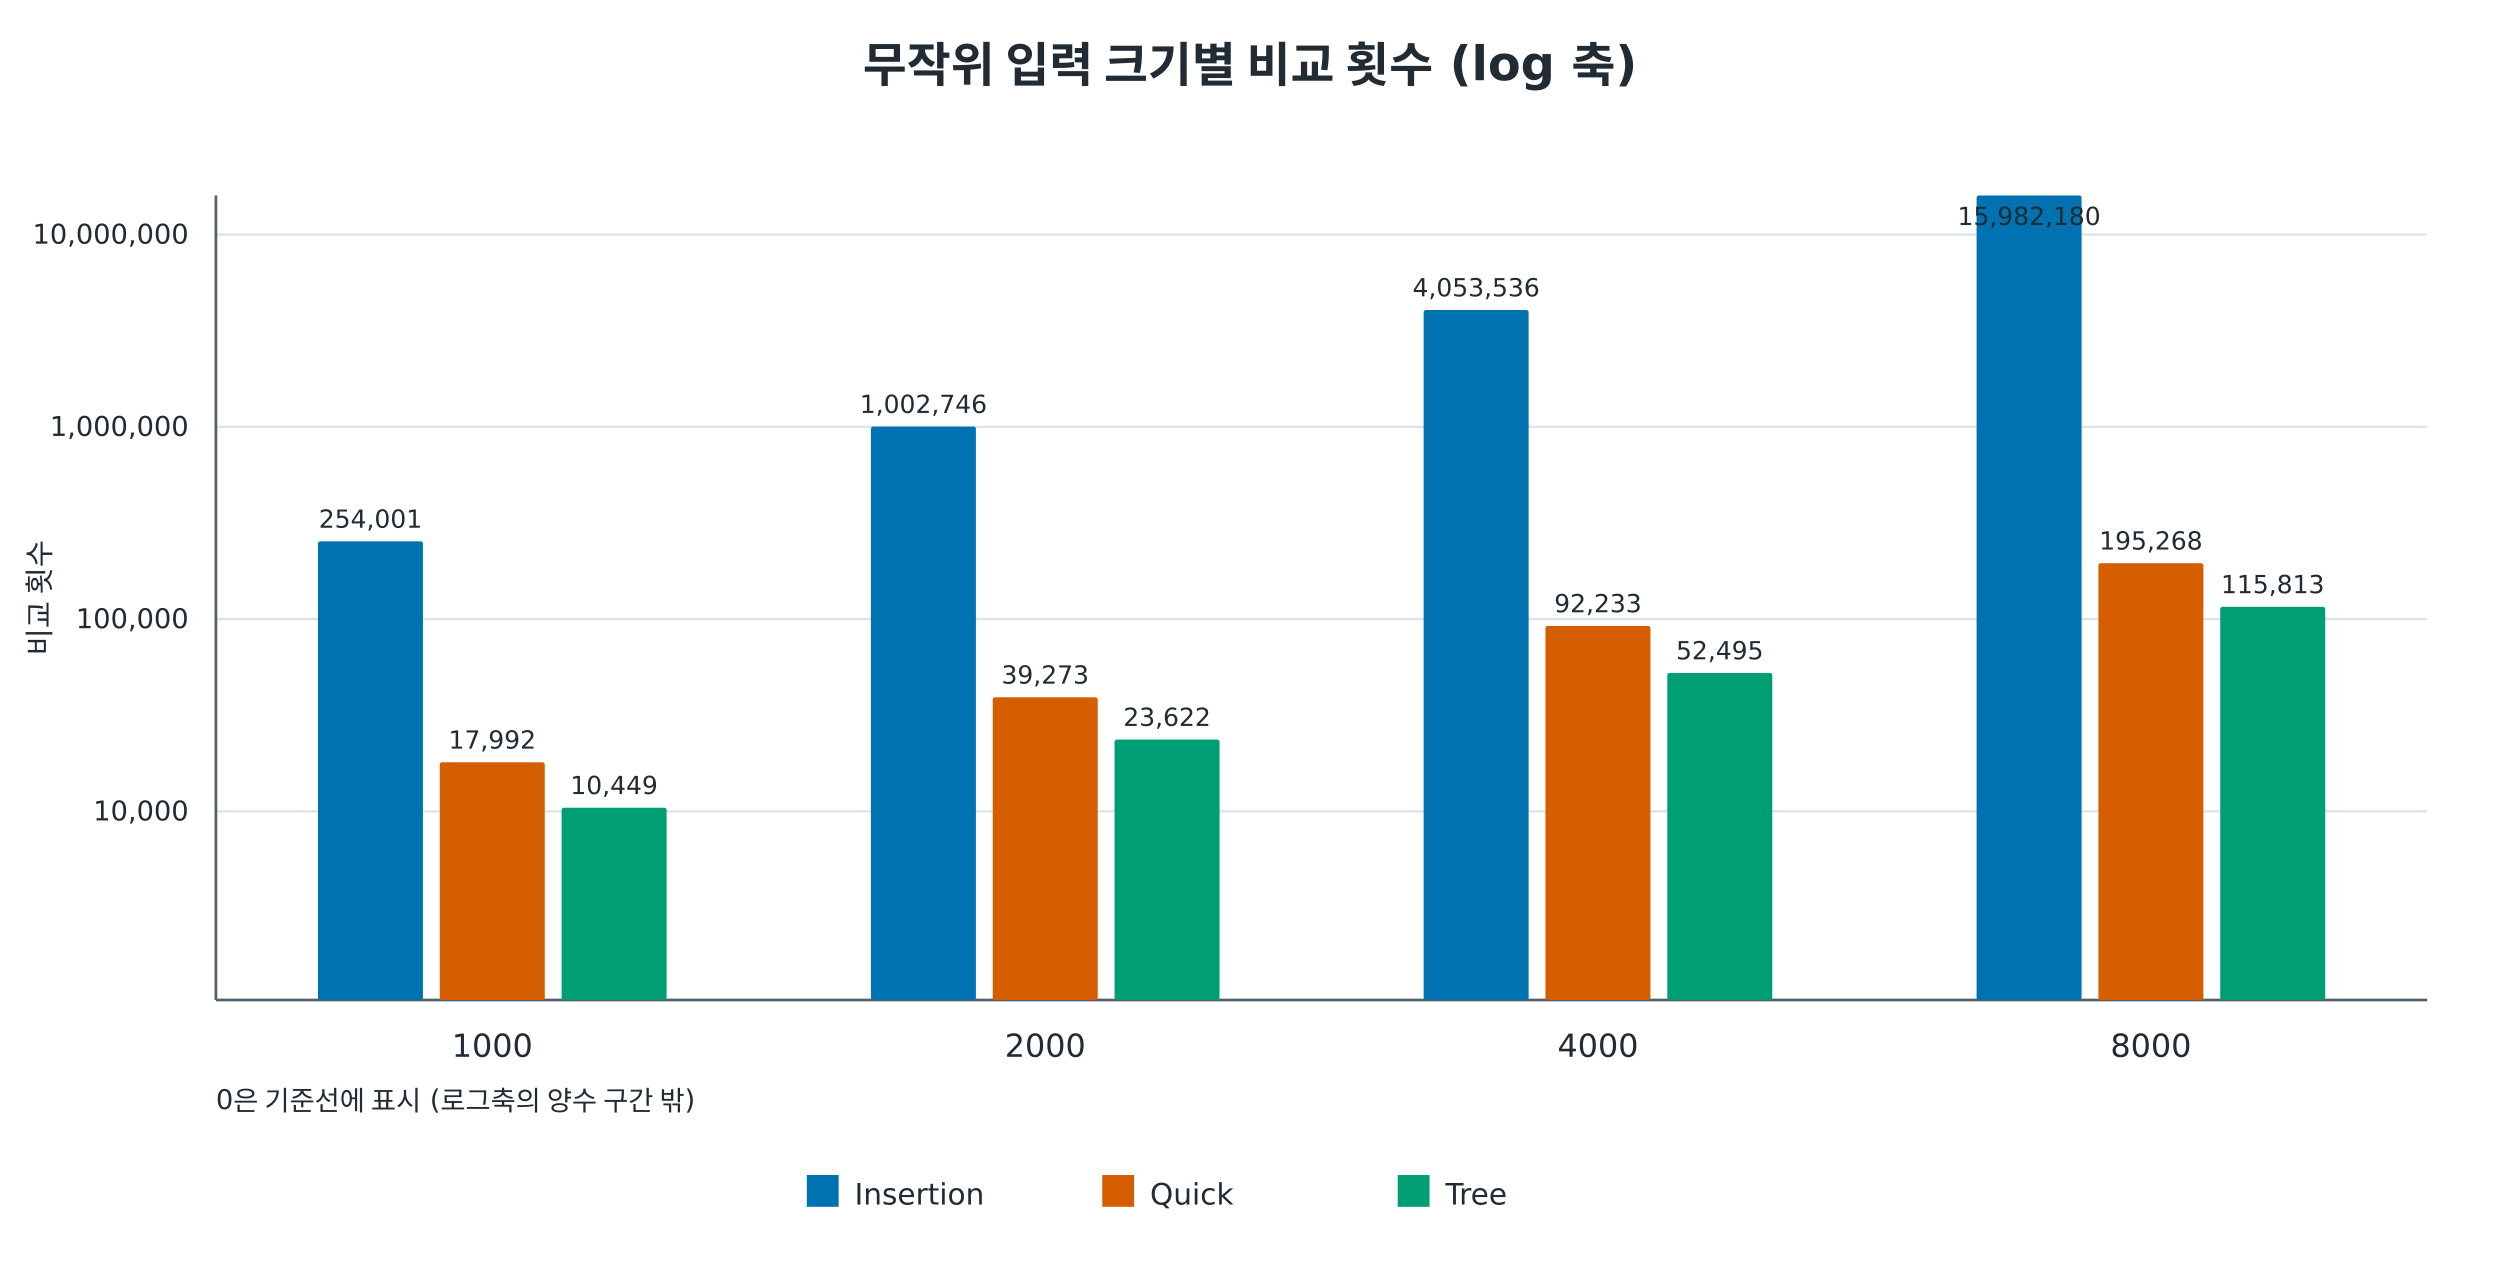
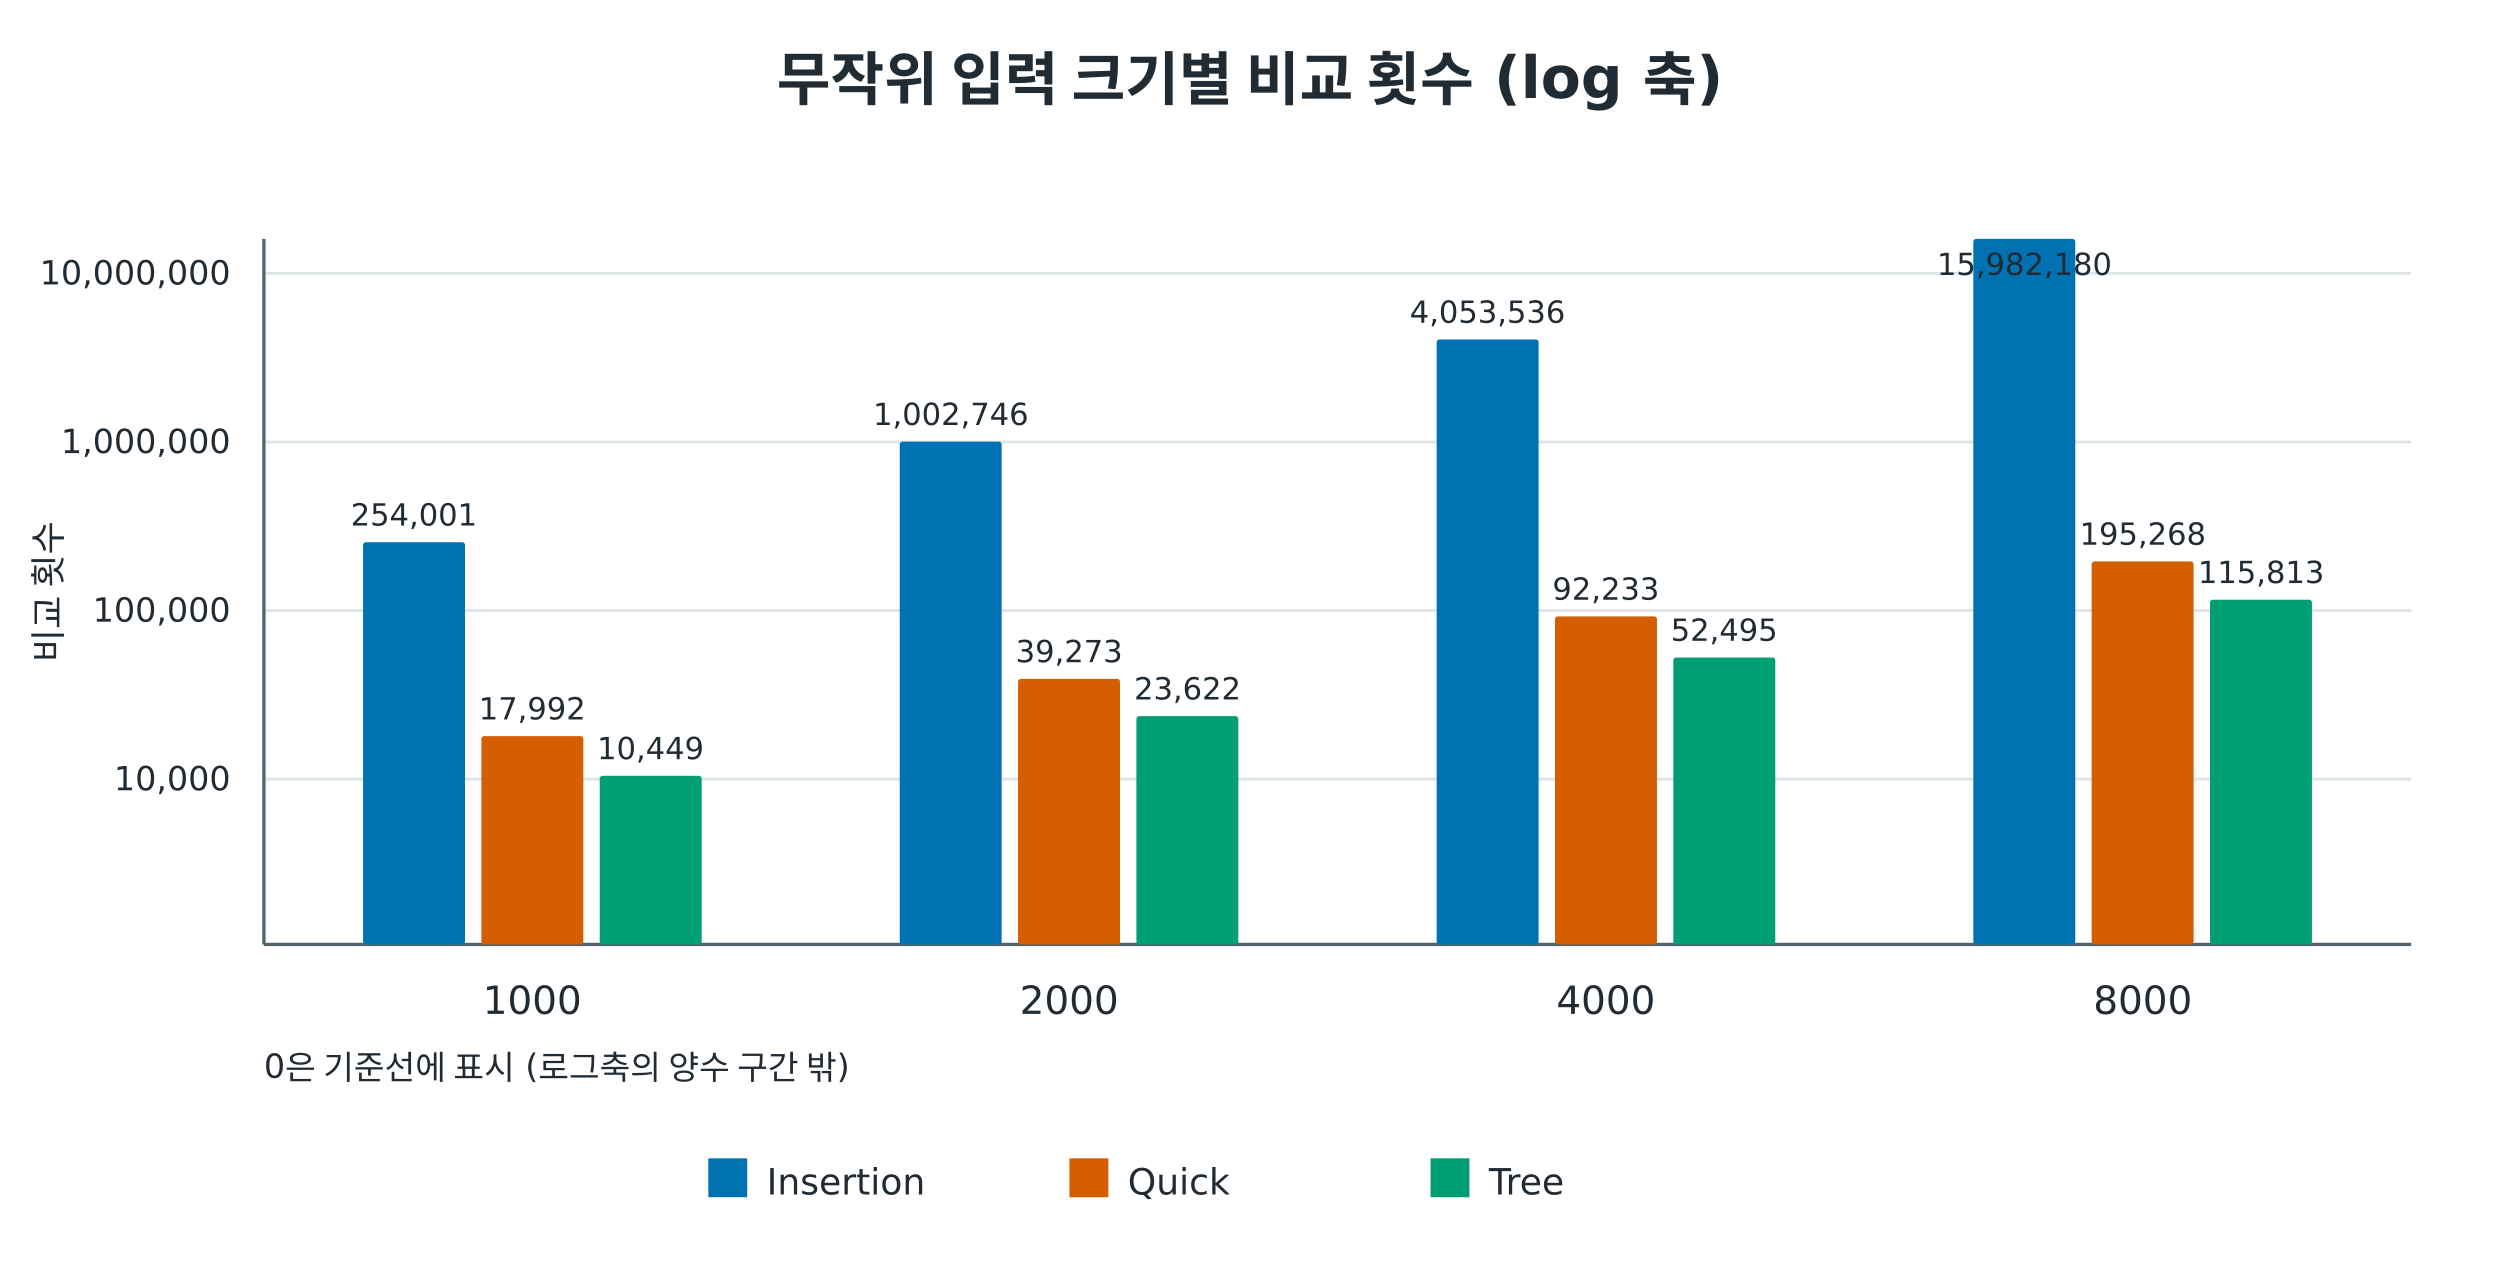
- <svg xmlns="http://www.w3.org/2000/svg" width="1100" height="560" viewBox="0 0 1100 560" role="img" aria-label="무작위 입력 크기별 비교 횟수 (log 축)">
+ <svg xmlns="http://www.w3.org/2000/svg" width="900" height="460" viewBox="0 0 900 460" role="img" aria-label="무작위 입력 크기별 비교 횟수 (log 축)">
  <style>text{font-family:"DejaVu Sans",sans-serif;fill:#202b33}.grid{stroke:#dce3e6;stroke-width:1}.axis{stroke:#53636c;stroke-width:1.2}.value{font-size:11px}.tick{font-size:12px}.category{font-size:14px}.legend{font-size:13px}.title{font-size:21px;font-weight:700}.ylabel{font-size:13px}</style>
-   <text class="title" x="550.0" y="36" text-anchor="middle">무작위 입력 크기별 비교 횟수 (log 축)</text>
-   <line class="grid" x1="95" y1="357.0" x2="1068" y2="357.0" />
-   <text class="tick" x="83" y="361.0" text-anchor="end">10,000</text>
-   <line class="grid" x1="95" y1="272.4" x2="1068" y2="272.4" />
-   <text class="tick" x="83" y="276.4" text-anchor="end">100,000</text>
-   <line class="grid" x1="95" y1="187.8" x2="1068" y2="187.8" />
-   <text class="tick" x="83" y="191.8" text-anchor="end">1,000,000</text>
-   <line class="grid" x1="95" y1="103.2" x2="1068" y2="103.2" />
-   <text class="tick" x="83" y="107.2" text-anchor="end">10,000,000</text>
-   <line class="axis" x1="95" y1="86" x2="95" y2="440" />
-   <line class="axis" x1="95" y1="440" x2="1068" y2="440" />
-   <text class="ylabel" x="22" y="263.0" transform="rotate(-90 22 263.0)" text-anchor="middle">비교 횟수</text>
-   <rect x="139.9" y="238.2" width="46.2" height="201.8" fill="#0072B2" rx="1" />
-   <text class="value" x="163.0" y="232.2" text-anchor="middle">254,001</text>
-   <rect x="193.5" y="335.4" width="46.2" height="104.6" fill="#D55E00" rx="1" />
-   <text class="value" x="216.6" y="329.4" text-anchor="middle">17,992</text>
-   <rect x="247.1" y="355.4" width="46.2" height="84.6" fill="#009E73" rx="1" />
-   <text class="value" x="270.2" y="349.4" text-anchor="middle">10,449</text>
-   <text class="category" x="216.6" y="465" text-anchor="middle">1000</text>
-   <rect x="383.2" y="187.7" width="46.2" height="252.3" fill="#0072B2" rx="1" />
-   <text class="value" x="406.3" y="181.7" text-anchor="middle">1,002,746</text>
-   <rect x="436.8" y="306.8" width="46.2" height="133.2" fill="#D55E00" rx="1" />
-   <text class="value" x="459.9" y="300.8" text-anchor="middle">39,273</text>
-   <rect x="490.4" y="325.4" width="46.2" height="114.6" fill="#009E73" rx="1" />
-   <text class="value" x="513.5" y="319.4" text-anchor="middle">23,622</text>
-   <text class="category" x="459.9" y="465" text-anchor="middle">2000</text>
-   <rect x="626.4" y="136.4" width="46.2" height="303.6" fill="#0072B2" rx="1" />
-   <text class="value" x="649.5" y="130.4" text-anchor="middle">4,053,536</text>
-   <rect x="680.0" y="275.4" width="46.2" height="164.6" fill="#D55E00" rx="1" />
-   <text class="value" x="703.1" y="269.4" text-anchor="middle">92,233</text>
-   <rect x="733.6" y="296.1" width="46.2" height="143.9" fill="#009E73" rx="1" />
-   <text class="value" x="756.7" y="290.1" text-anchor="middle">52,495</text>
-   <text class="category" x="703.1" y="465" text-anchor="middle">4000</text>
-   <rect x="869.7" y="86.0" width="46.2" height="354.0" fill="#0072B2" rx="1" />
-   <text class="value" x="892.8" y="99.0" text-anchor="middle">15,982,180</text>
-   <rect x="923.3" y="247.8" width="46.2" height="192.2" fill="#D55E00" rx="1" />
-   <text class="value" x="946.4" y="241.8" text-anchor="middle">195,268</text>
-   <rect x="976.9" y="267.0" width="46.2" height="173.0" fill="#009E73" rx="1" />
-   <text class="value" x="1000.0" y="261.0" text-anchor="middle">115,813</text>
-   <text class="category" x="946.4" y="465" text-anchor="middle">8000</text>
-   <rect x="355.0" y="517" width="14" height="14" fill="#0072B2" />
-   <text class="legend" x="376.0" y="530">Insertion</text>
-   <rect x="485.0" y="517" width="14" height="14" fill="#D55E00" />
-   <text class="legend" x="506.0" y="530">Quick</text>
-   <rect x="615.0" y="517" width="14" height="14" fill="#009E73" />
-   <text class="legend" x="636.0" y="530">Tree</text>
-   <text class="tick" x="95" y="488" text-anchor="start">0은 기준선에 표시 (로그축의 양수 구간 밖)</text>
+   <text class="title" x="450.0" y="36" text-anchor="middle">무작위 입력 크기별 비교 횟수 (log 축)</text>
+   <line class="grid" x1="95" y1="280.5" x2="868" y2="280.5" />
+   <text class="tick" x="83" y="284.5" text-anchor="end">10,000</text>
+   <line class="grid" x1="95" y1="219.8" x2="868" y2="219.8" />
+   <text class="tick" x="83" y="223.8" text-anchor="end">100,000</text>
+   <line class="grid" x1="95" y1="159.1" x2="868" y2="159.1" />
+   <text class="tick" x="83" y="163.1" text-anchor="end">1,000,000</text>
+   <line class="grid" x1="95" y1="98.4" x2="868" y2="98.4" />
+   <text class="tick" x="83" y="102.4" text-anchor="end">10,000,000</text>
+   <line class="axis" x1="95" y1="86" x2="95" y2="340" />
+   <line class="axis" x1="95" y1="340" x2="868" y2="340" />
+   <text class="ylabel" x="22" y="213.0" transform="rotate(-90 22 213.0)" text-anchor="middle">비교 횟수</text>
+   <rect x="130.7" y="195.2" width="36.7" height="144.8" fill="#0072B2" rx="1" />
+   <text class="value" x="149.0" y="189.2" text-anchor="middle">254,001</text>
+   <rect x="173.3" y="265.0" width="36.7" height="75.0" fill="#D55E00" rx="1" />
+   <text class="value" x="191.6" y="259.0" text-anchor="middle">17,992</text>
+   <rect x="215.9" y="279.3" width="36.7" height="60.7" fill="#009E73" rx="1" />
+   <text class="value" x="234.2" y="273.3" text-anchor="middle">10,449</text>
+   <text class="category" x="191.6" y="365" text-anchor="middle">1000</text>
+   <rect x="323.9" y="159.0" width="36.7" height="181.0" fill="#0072B2" rx="1" />
+   <text class="value" x="342.3" y="153.0" text-anchor="middle">1,002,746</text>
+   <rect x="366.5" y="244.4" width="36.7" height="95.6" fill="#D55E00" rx="1" />
+   <text class="value" x="384.9" y="238.4" text-anchor="middle">39,273</text>
+   <rect x="409.1" y="257.8" width="36.7" height="82.2" fill="#009E73" rx="1" />
+   <text class="value" x="427.5" y="251.8" text-anchor="middle">23,622</text>
+   <text class="category" x="384.9" y="365" text-anchor="middle">2000</text>
+   <rect x="517.2" y="122.2" width="36.7" height="217.8" fill="#0072B2" rx="1" />
+   <text class="value" x="535.5" y="116.2" text-anchor="middle">4,053,536</text>
+   <rect x="559.8" y="221.9" width="36.7" height="118.1" fill="#D55E00" rx="1" />
+   <text class="value" x="578.1" y="215.9" text-anchor="middle">92,233</text>
+   <rect x="602.4" y="236.7" width="36.7" height="103.3" fill="#009E73" rx="1" />
+   <text class="value" x="620.7" y="230.7" text-anchor="middle">52,495</text>
+   <text class="category" x="578.1" y="365" text-anchor="middle">4000</text>
+   <rect x="710.4" y="86.0" width="36.7" height="254.0" fill="#0072B2" rx="1" />
+   <text class="value" x="728.8" y="99.0" text-anchor="middle">15,982,180</text>
+   <rect x="753.0" y="202.1" width="36.7" height="137.9" fill="#D55E00" rx="1" />
+   <text class="value" x="771.4" y="196.1" text-anchor="middle">195,268</text>
+   <rect x="795.6" y="215.9" width="36.7" height="124.1" fill="#009E73" rx="1" />
+   <text class="value" x="814.0" y="209.9" text-anchor="middle">115,813</text>
+   <text class="category" x="771.4" y="365" text-anchor="middle">8000</text>
+   <rect x="255.0" y="417" width="14" height="14" fill="#0072B2" />
+   <text class="legend" x="276.0" y="430">Insertion</text>
+   <rect x="385.0" y="417" width="14" height="14" fill="#D55E00" />
+   <text class="legend" x="406.0" y="430">Quick</text>
+   <rect x="515.0" y="417" width="14" height="14" fill="#009E73" />
+   <text class="legend" x="536.0" y="430">Tree</text>
+   <text class="tick" x="95" y="388" text-anchor="start">0은 기준선에 표시 (로그축의 양수 구간 밖)</text>
</svg>
